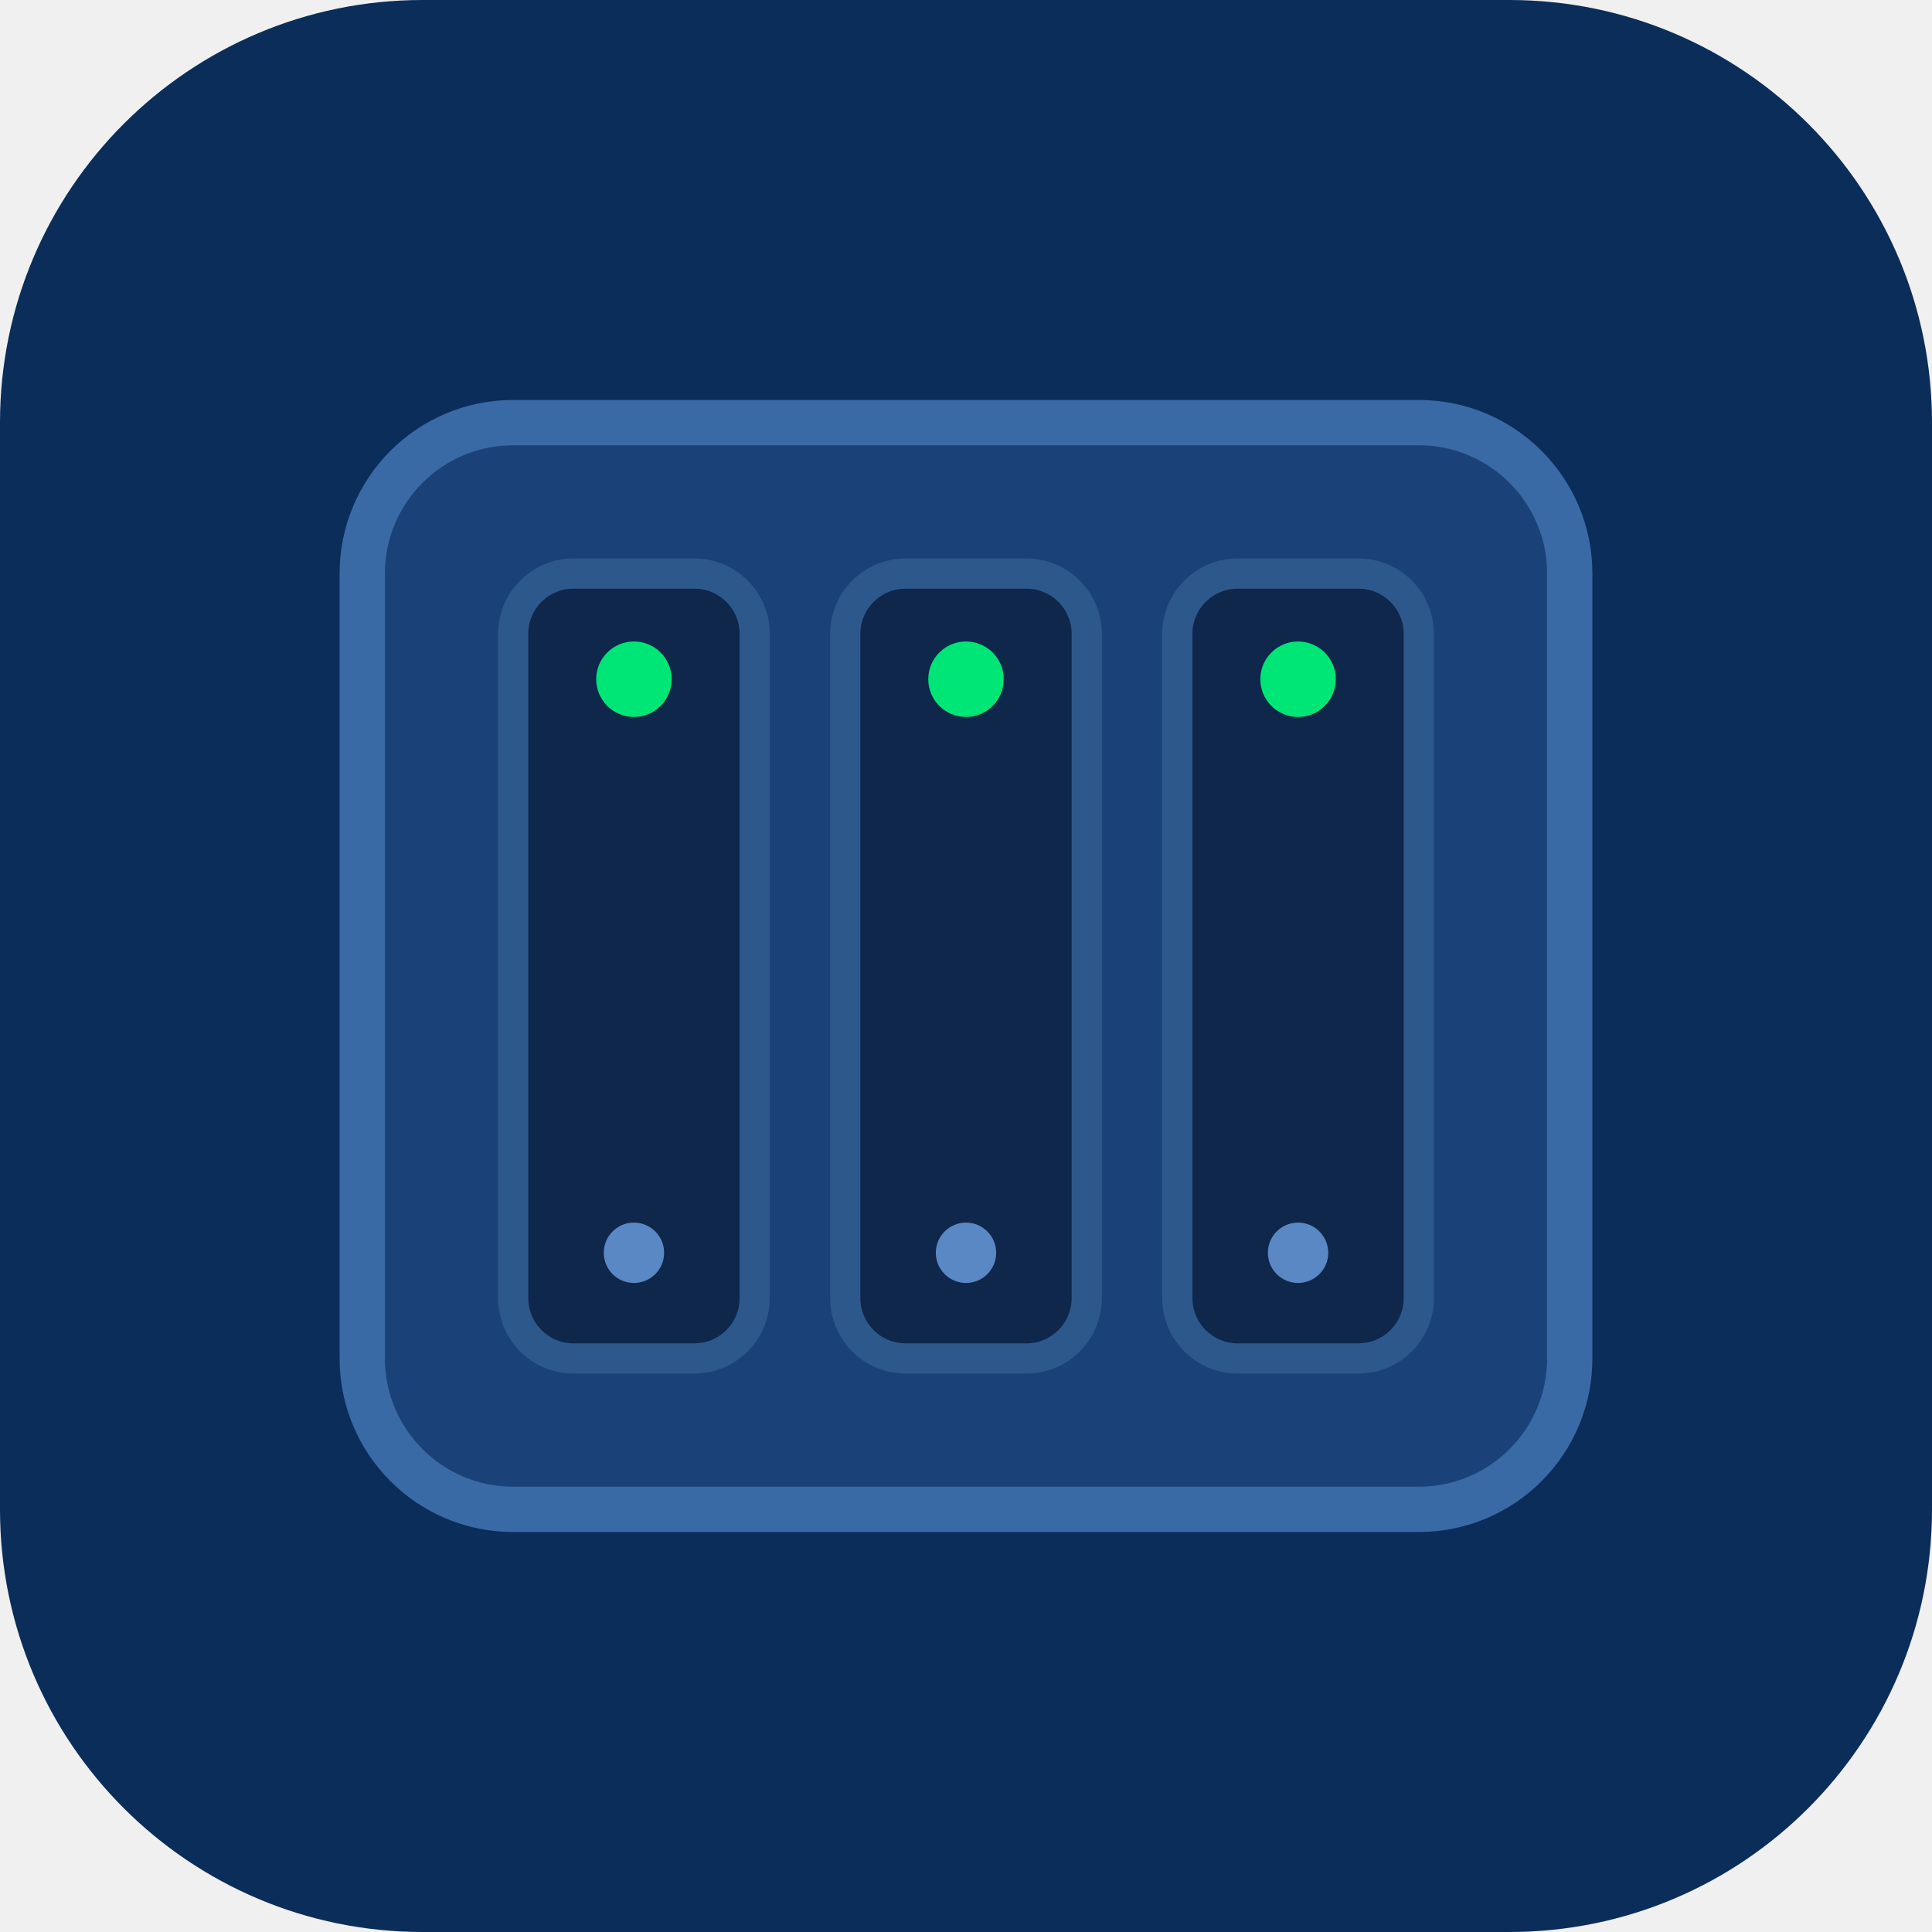
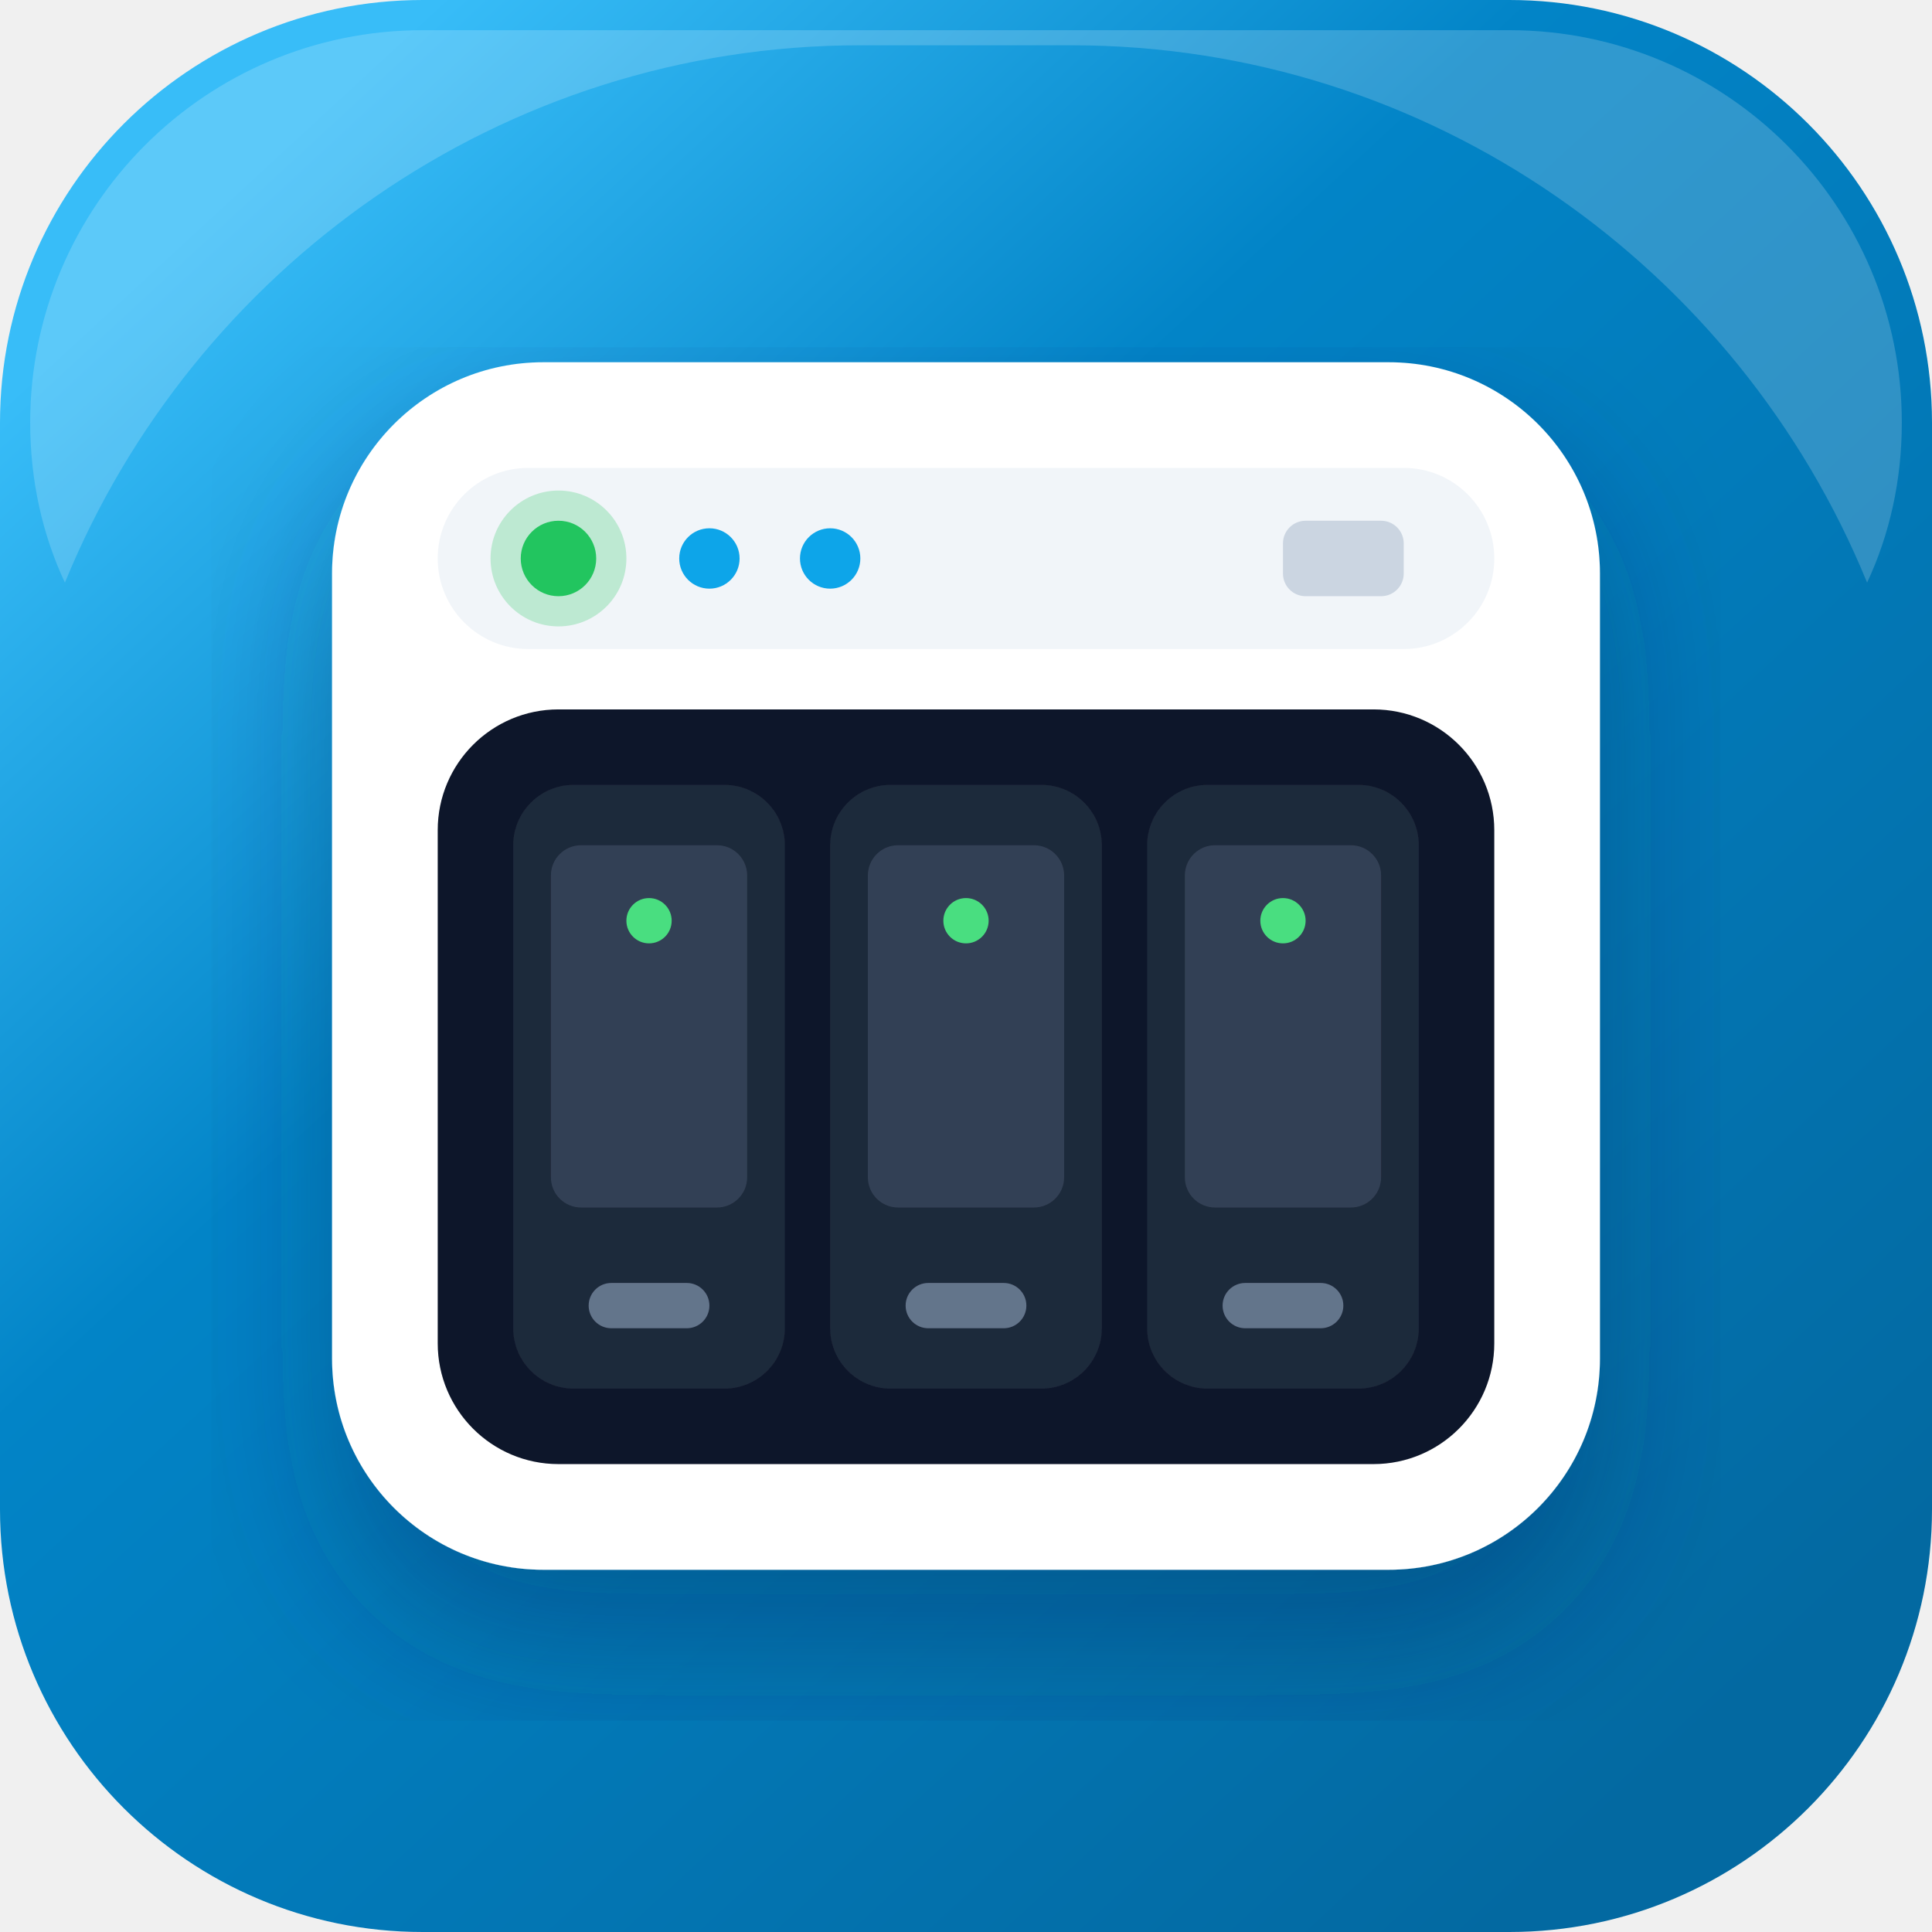
- <svg xmlns="http://www.w3.org/2000/svg" viewBox="0 0 128 128">
-   <rect width="128" height="128" rx="28" fill="#0B2D5A" />
-   <rect x="24" y="28" width="80" height="72" rx="10" fill="#1B4278" stroke="#3A6AA5" stroke-width="3" />
-   <rect x="34" y="38" width="16" height="52" rx="4" fill="#0E274A" stroke="#2D588C" stroke-width="2" />
-   <rect x="56" y="38" width="16" height="52" rx="4" fill="#0E274A" stroke="#2D588C" stroke-width="2" />
-   <rect x="78" y="38" width="16" height="52" rx="4" fill="#0E274A" stroke="#2D588C" stroke-width="2" />
-   <circle cx="42" cy="45" r="2.5" fill="#00E676" />
-   <circle cx="64" cy="45" r="2.5" fill="#00E676" />
-   <circle cx="86" cy="45" r="2.5" fill="#00E676" />
-   <circle cx="42" cy="83" r="2" fill="#5A88C4" />
-   <circle cx="64" cy="83" r="2" fill="#5A88C4" />
-   <circle cx="86" cy="83" r="2" fill="#5A88C4" />
+ <svg xmlns="http://www.w3.org/2000/svg" viewBox="0 0 128 128" fill="none">
+   <defs>
+     <linearGradient id="syno-nas-bg" x1="16" y1="12" x2="112" y2="116" gradientUnits="userSpaceOnUse">
+       <stop offset="0%" stop-color="#38BDF8" />
+       <stop offset="35%" stop-color="#0284C7" />
+       <stop offset="100%" stop-color="#0369A1" />
+     </linearGradient>
+     <filter id="nas-shadow" x="14" y="18" width="100" height="96" filterUnits="userSpaceOnUse" color-interpolation-filters="sRGB">
+       <feDropShadow dx="0" dy="5" stdDeviation="5" flood-color="#022859" flood-opacity="0.35" />
+     </filter>
+   </defs>
+   <rect width="128" height="128" rx="28" fill="url(#syno-nas-bg)" />
+   <path d="M28 2C13.64 2 2 13.64 2 28C2 31.8 2.8 35.4 4.3 38.6C12.8 17.8 33.2 3 57 3H71C94.8 3 115.2 17.8 123.7 38.6C125.2 35.4 126 31.8 126 28C126 13.64 114.36 2 100 2H28Z" fill="#FFFFFF" fill-opacity="0.18" />
+   <g filter="url(#nas-shadow)">
+     <rect x="22" y="24" width="84" height="80" rx="14" fill="#FFFFFF" />
+     <rect x="29" y="31" width="70" height="12" rx="6" fill="#F1F5F9" />
+     <circle cx="37" cy="37" r="4.5" fill="#22C55E" fill-opacity="0.25" />
+     <circle cx="37" cy="37" r="2.5" fill="#22C55E" />
+     <circle cx="47" cy="37" r="2" fill="#0EA5E9" />
+     <circle cx="55" cy="37" r="2" fill="#0EA5E9" />
+     <rect x="85" y="34.5" width="8" height="5" rx="1.5" fill="#CBD5E1" />
+     <rect x="29" y="47" width="70" height="50" rx="8" fill="#0F172A" />
+     <rect x="34" y="52" width="18" height="40" rx="4" fill="#1E293B" />
+     <rect x="36.5" y="56" width="13" height="24" rx="2" fill="#334155" />
+     <circle cx="43" cy="61" r="1.5" fill="#4ADE80" />
+     <rect x="39" y="85" width="8" height="3" rx="1.5" fill="#64748B" />
+     <rect x="55" y="52" width="18" height="40" rx="4" fill="#1E293B" />
+     <rect x="57.5" y="56" width="13" height="24" rx="2" fill="#334155" />
+     <circle cx="64" cy="61" r="1.5" fill="#4ADE80" />
+     <rect x="60" y="85" width="8" height="3" rx="1.5" fill="#64748B" />
+     <rect x="76" y="52" width="18" height="40" rx="4" fill="#1E293B" />
+     <rect x="78.5" y="56" width="13" height="24" rx="2" fill="#334155" />
+     <circle cx="85" cy="61" r="1.5" fill="#4ADE80" />
+     <rect x="81" y="85" width="8" height="3" rx="1.5" fill="#64748B" />
+   </g>
</svg>
